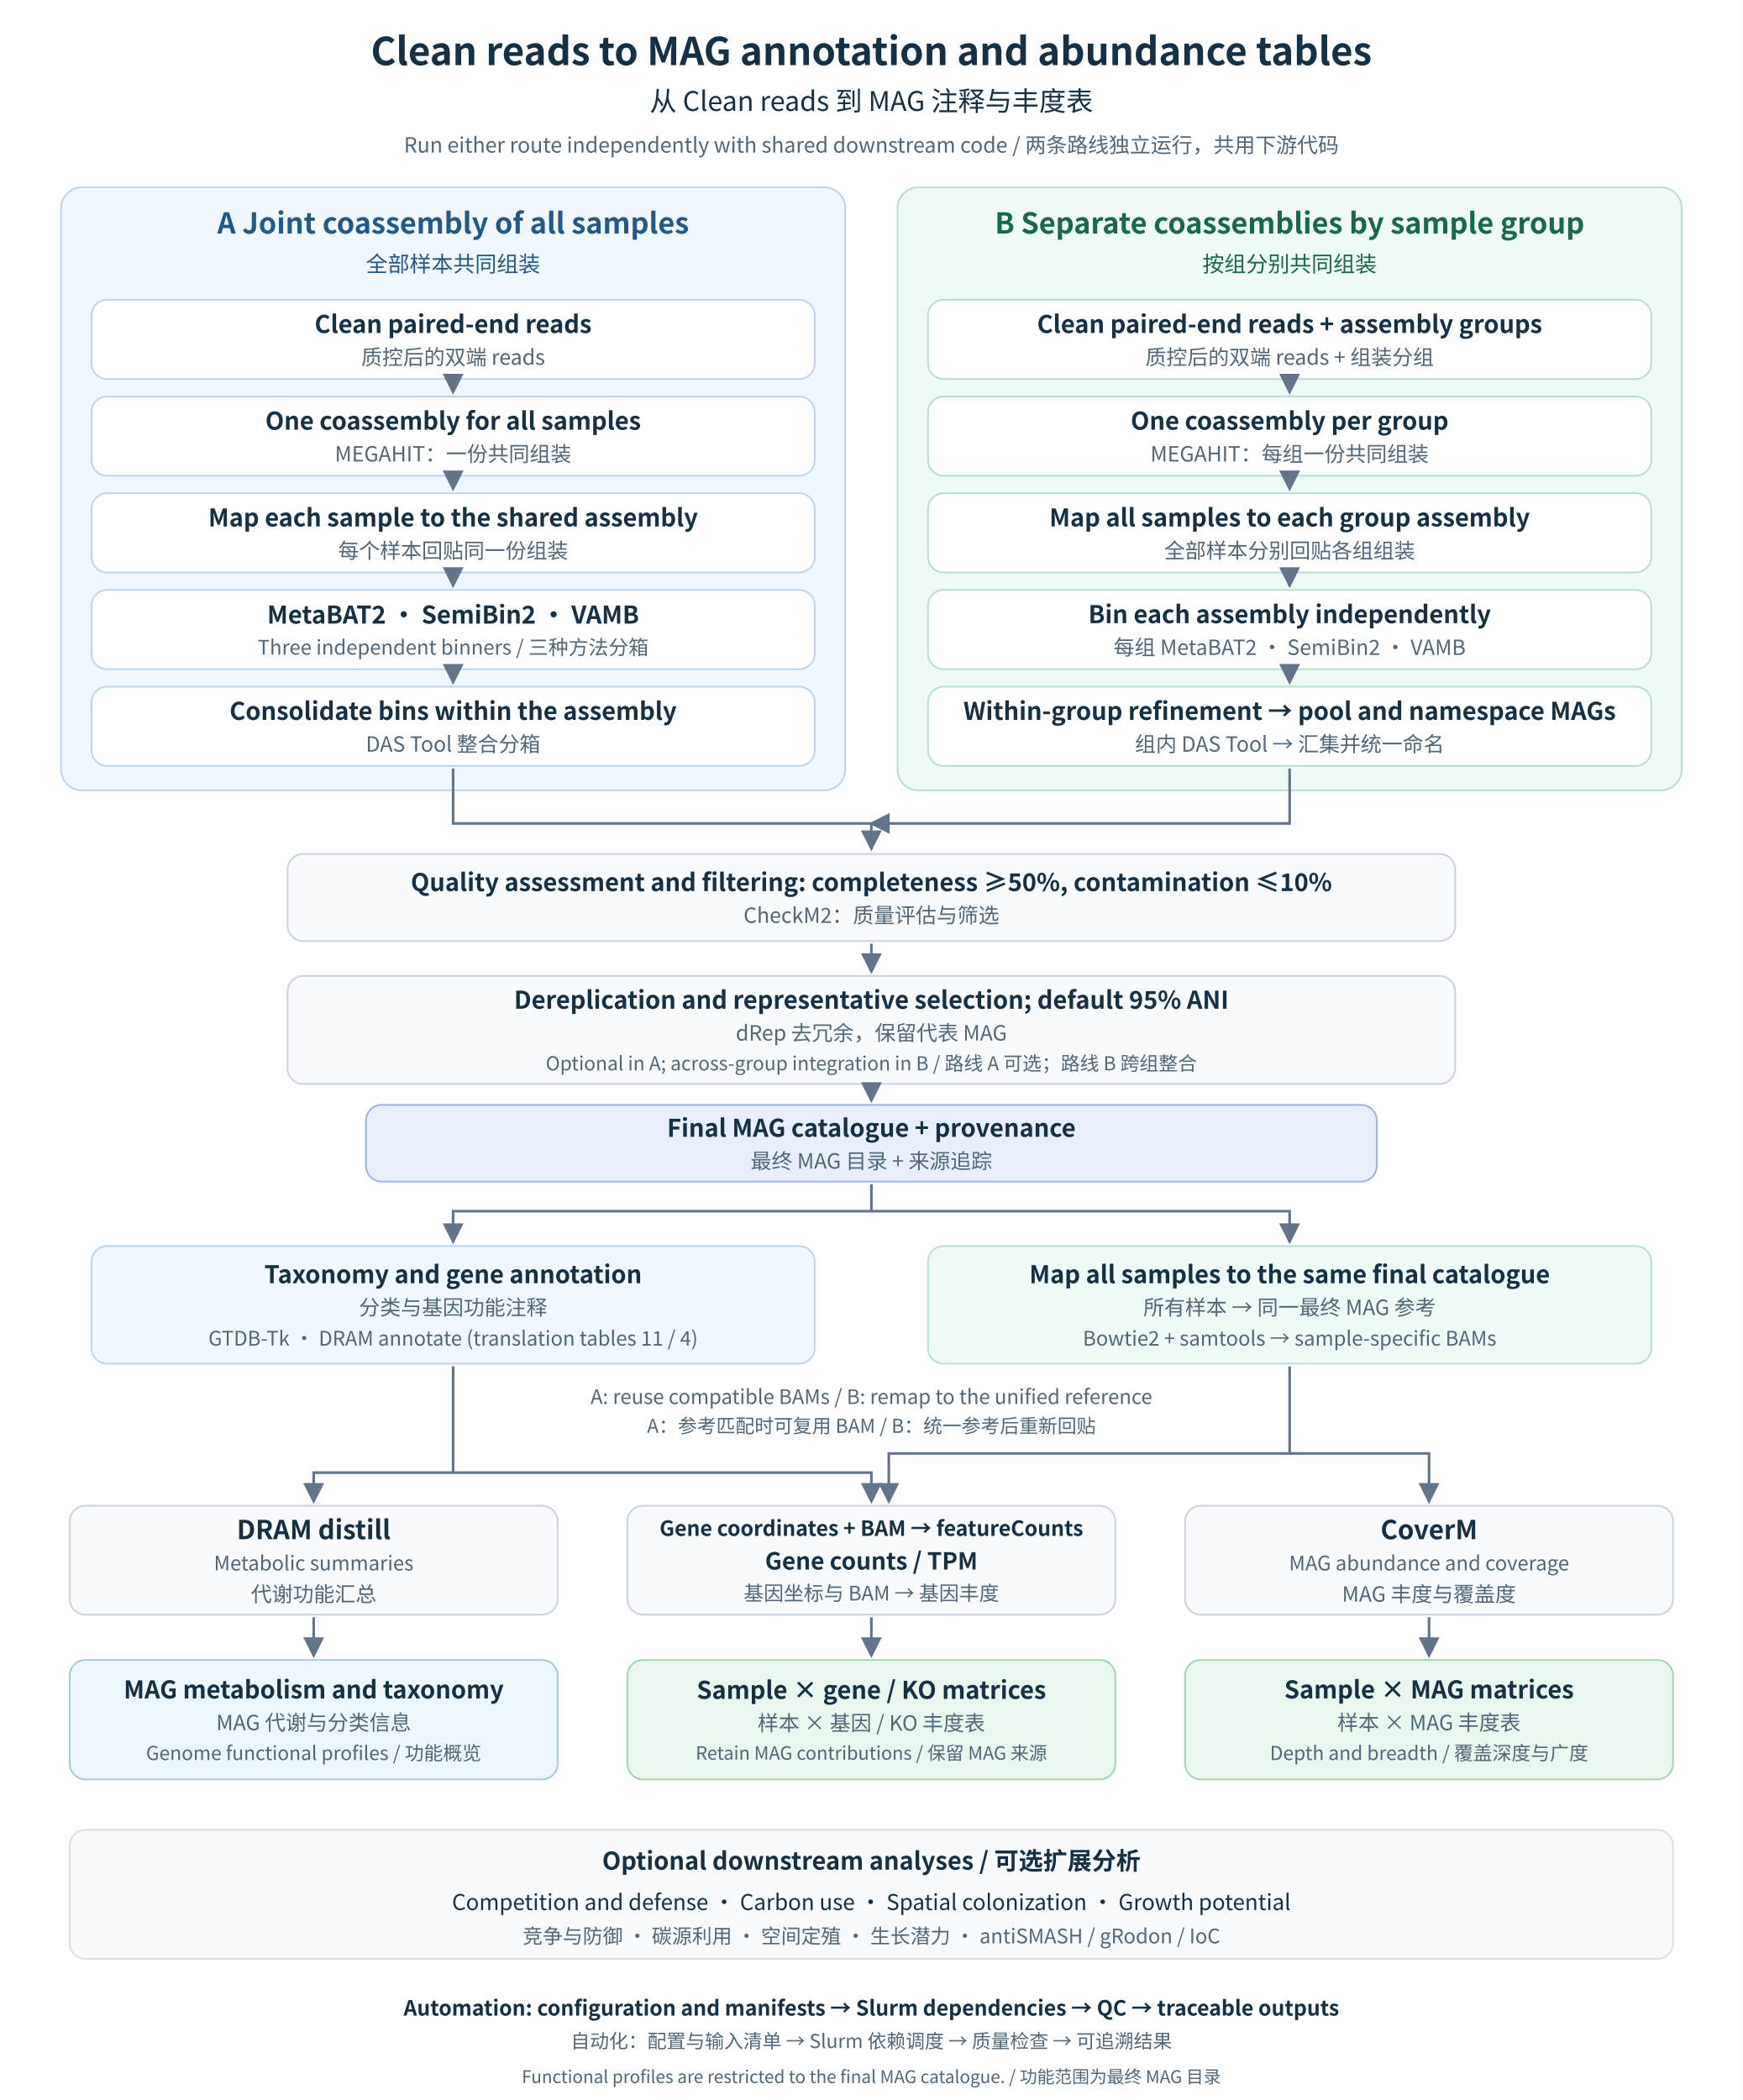
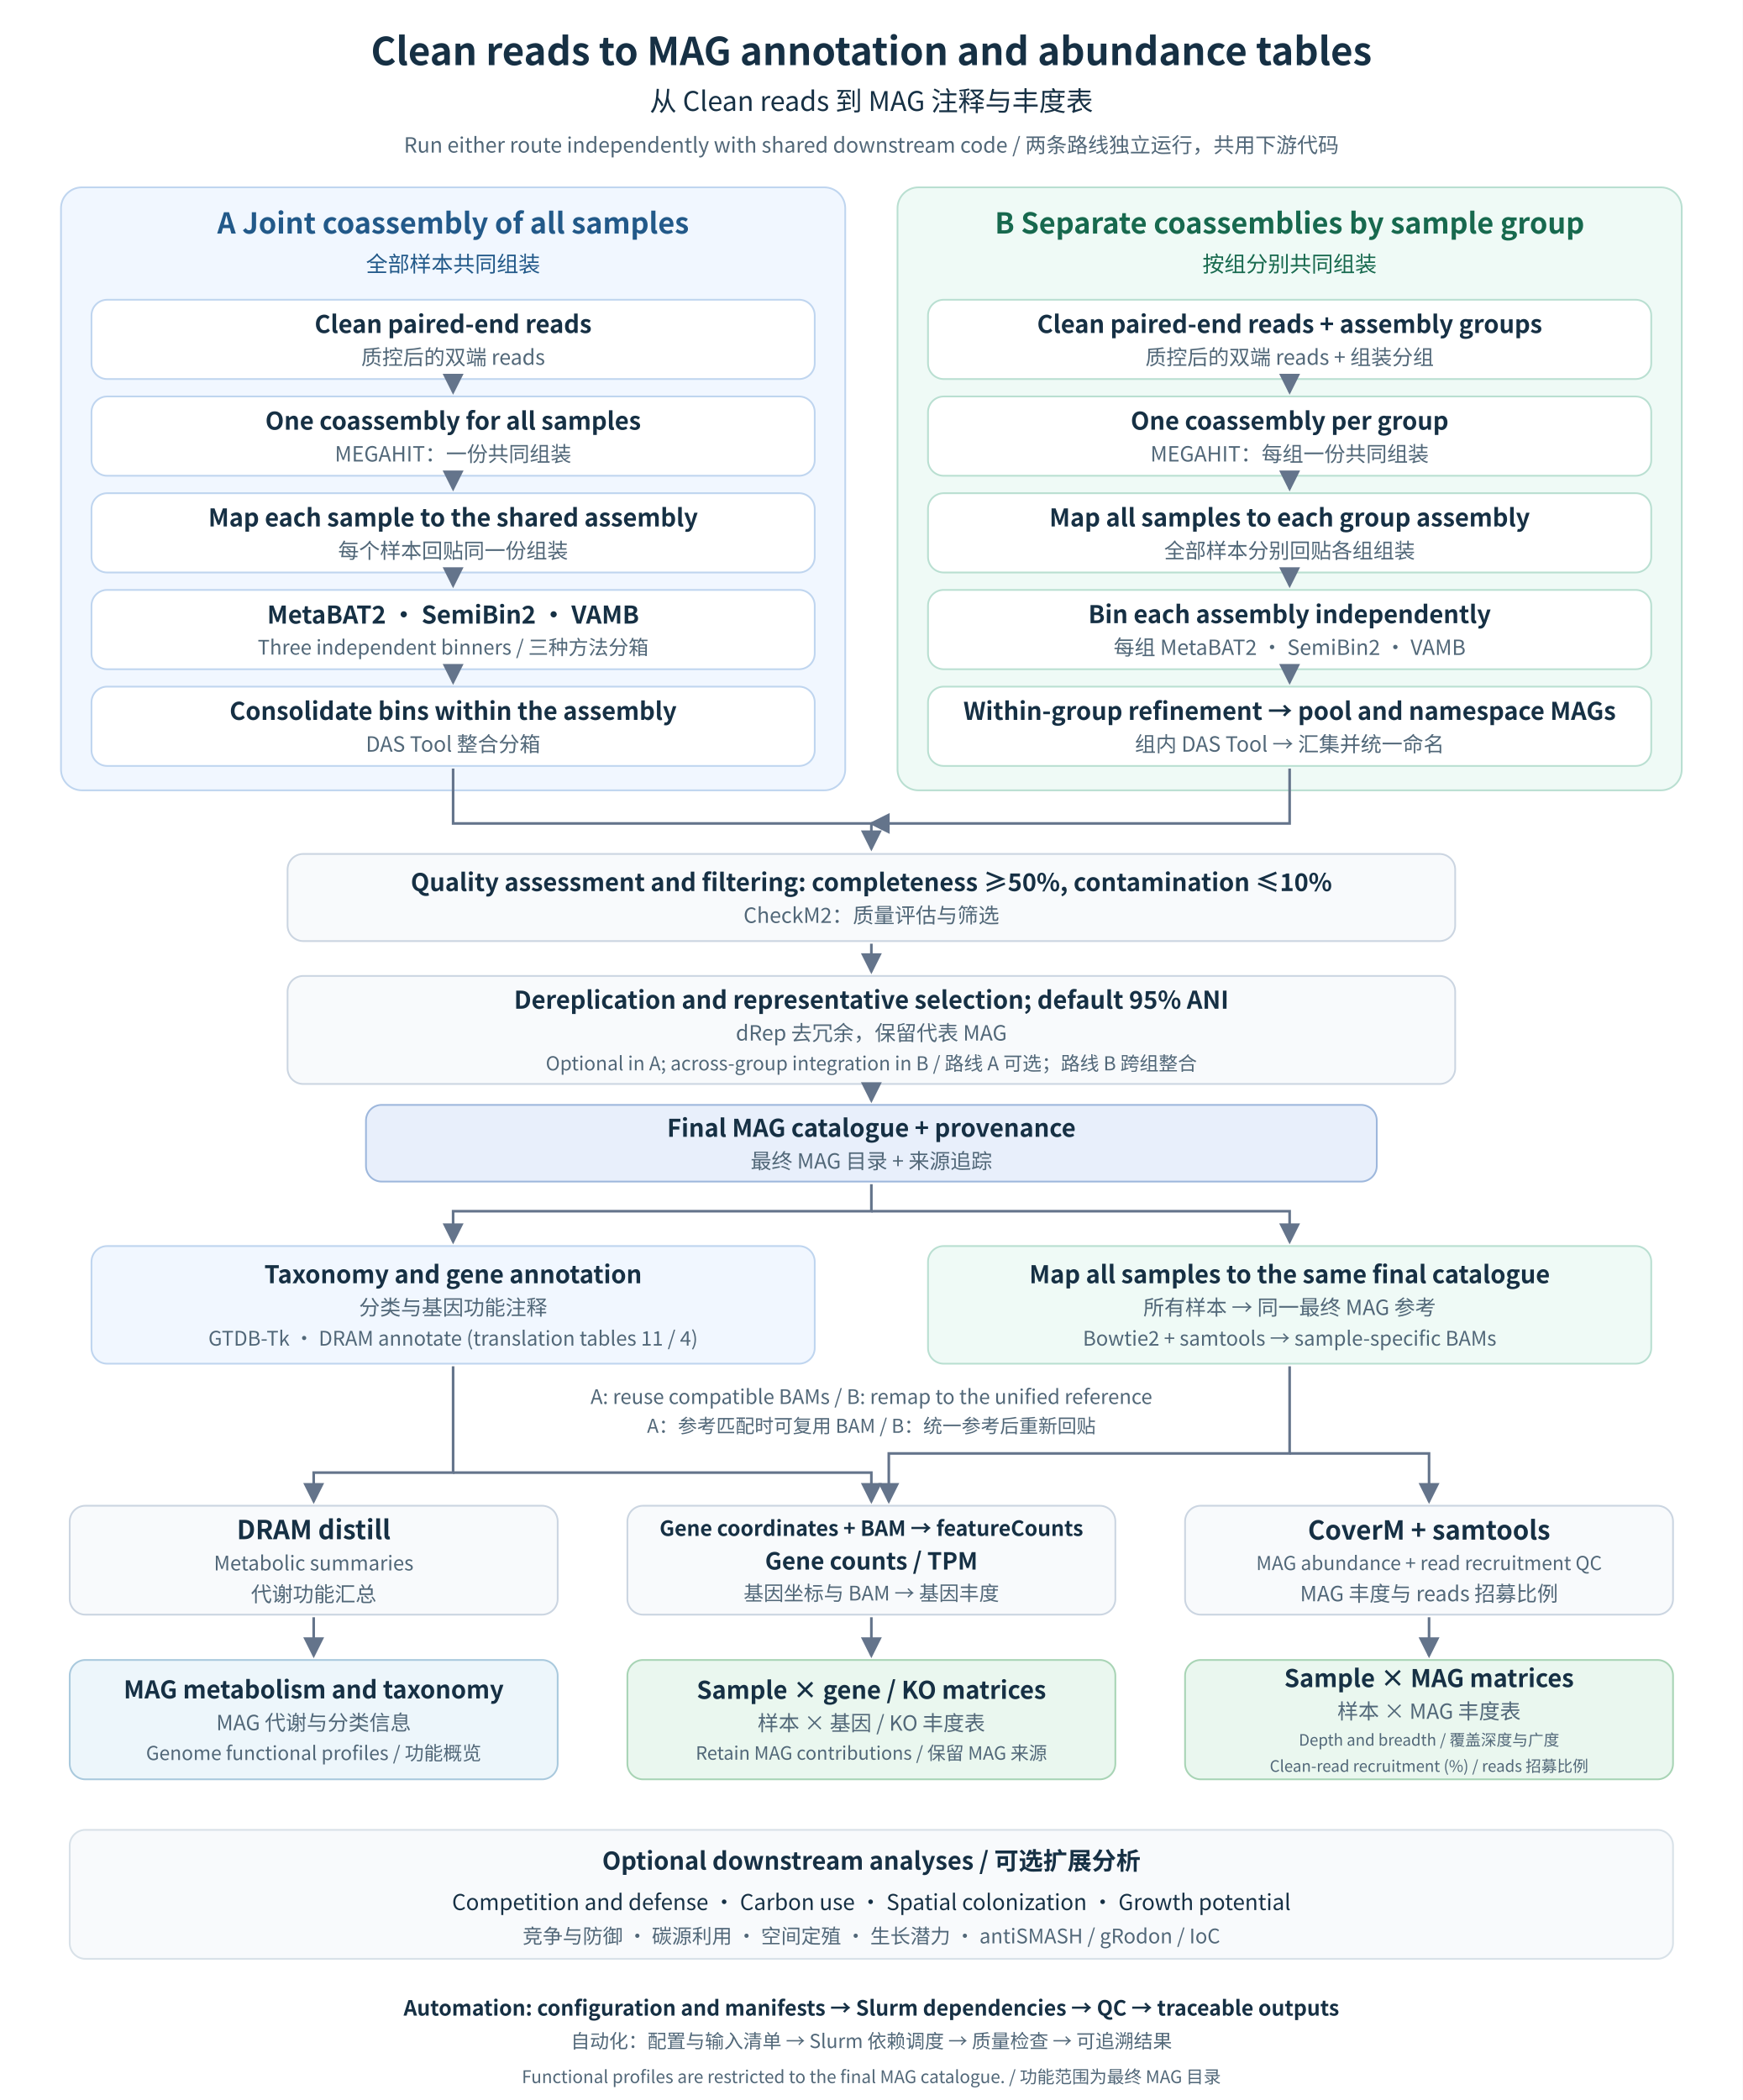
<svg xmlns="http://www.w3.org/2000/svg" width="2000" height="2410" viewBox="0 0 2000 2410">
  <defs>
    <marker id="arrow" markerWidth="8" markerHeight="8" refX="7" refY="4" orient="auto">
      <path d="M0,0 L8,4 L0,8 Z" fill="#64748b" />
    </marker>
  </defs>
  <rect width="100%" height="100%" fill="white" />
  <text x="1000" y="74.72" text-anchor="middle" font-family="Microsoft YaHei,Noto Sans CJK SC,Arial,sans-serif" font-size="44" font-weight="700" fill="#163044">Clean reads to MAG annotation and abundance tables</text>
  <text x="1000" y="127.28" text-anchor="middle" font-family="Microsoft YaHei,Noto Sans CJK SC,Arial,sans-serif" font-size="31" font-weight="400" fill="#163044">从 Clean reads 到 MAG 注释与丰度表</text>
  <text x="1000" y="175.12" text-anchor="middle" font-family="Microsoft YaHei,Noto Sans CJK SC,Arial,sans-serif" font-size="24" font-weight="400" fill="#516778"> Run either route independently with shared downstream code / 两条路线独立运行，共用下游代码 </text>
  <rect x="70" y="215" width="900" height="692" rx="24" fill="#f1f7ff" stroke="#bfd5ef" stroke-width="2" />
  <rect x="1030" y="215" width="900" height="692" rx="24" fill="#effaf6" stroke="#b9dfd1" stroke-width="2" />
  <text x="520" y="268.04" text-anchor="middle" font-family="Microsoft YaHei,Noto Sans CJK SC,Arial,sans-serif" font-size="33" font-weight="700" fill="#225989">A  Joint coassembly of all samples</text>
  <text x="520" y="312.0" text-anchor="middle" font-family="Microsoft YaHei,Noto Sans CJK SC,Arial,sans-serif" font-size="25" font-weight="400" fill="#225989">全部样本共同组装</text>
  <text x="1480" y="268.04" text-anchor="middle" font-family="Microsoft YaHei,Noto Sans CJK SC,Arial,sans-serif" font-size="33" font-weight="700" fill="#17694e">B  Separate coassemblies by sample group</text>
  <text x="1480" y="312.0" text-anchor="middle" font-family="Microsoft YaHei,Noto Sans CJK SC,Arial,sans-serif" font-size="25" font-weight="400" fill="#17694e">按组分别共同组装</text>
  <rect x="105" y="344" width="830" height="91" rx="18" fill="white" stroke="#bfd5ef" stroke-width="2" />
  <text x="520.0" y="382.14" text-anchor="middle" font-family="Microsoft YaHei,Noto Sans CJK SC,Arial,sans-serif" font-size="28" font-weight="700" fill="#163044">Clean paired-end reads</text>
  <text x="520.0" y="418.62" text-anchor="middle" font-family="Microsoft YaHei,Noto Sans CJK SC,Arial,sans-serif" font-size="24" font-weight="400" fill="#516778">质控后的双端 reads</text>
  <rect x="1065" y="344" width="830" height="91" rx="18" fill="white" stroke="#b9dfd1" stroke-width="2" />
  <text x="1480.0" y="382.14" text-anchor="middle" font-family="Microsoft YaHei,Noto Sans CJK SC,Arial,sans-serif" font-size="28" font-weight="700" fill="#163044">Clean paired-end reads + assembly groups</text>
  <text x="1480.0" y="418.62" text-anchor="middle" font-family="Microsoft YaHei,Noto Sans CJK SC,Arial,sans-serif" font-size="24" font-weight="400" fill="#516778">质控后的双端 reads + 组装分组</text>
  <polyline points="520,437 520,450" fill="none" stroke="#64748b" stroke-width="3" marker-end="url(#arrow)" />
  <polyline points="1480,437 1480,450" fill="none" stroke="#64748b" stroke-width="3" marker-end="url(#arrow)" />
  <rect x="105" y="455" width="830" height="91" rx="18" fill="white" stroke="#bfd5ef" stroke-width="2" />
  <text x="520.0" y="493.14" text-anchor="middle" font-family="Microsoft YaHei,Noto Sans CJK SC,Arial,sans-serif" font-size="28" font-weight="700" fill="#163044">One coassembly for all samples</text>
  <text x="520.0" y="529.62" text-anchor="middle" font-family="Microsoft YaHei,Noto Sans CJK SC,Arial,sans-serif" font-size="24" font-weight="400" fill="#516778">MEGAHIT：一份共同组装</text>
  <rect x="1065" y="455" width="830" height="91" rx="18" fill="white" stroke="#b9dfd1" stroke-width="2" />
  <text x="1480.0" y="493.14" text-anchor="middle" font-family="Microsoft YaHei,Noto Sans CJK SC,Arial,sans-serif" font-size="28" font-weight="700" fill="#163044">One coassembly per group</text>
  <text x="1480.0" y="529.62" text-anchor="middle" font-family="Microsoft YaHei,Noto Sans CJK SC,Arial,sans-serif" font-size="24" font-weight="400" fill="#516778">MEGAHIT：每组一份共同组装</text>
  <polyline points="520,548 520,561" fill="none" stroke="#64748b" stroke-width="3" marker-end="url(#arrow)" />
  <polyline points="1480,548 1480,561" fill="none" stroke="#64748b" stroke-width="3" marker-end="url(#arrow)" />
  <rect x="105" y="566" width="830" height="91" rx="18" fill="white" stroke="#bfd5ef" stroke-width="2" />
  <text x="520.0" y="604.14" text-anchor="middle" font-family="Microsoft YaHei,Noto Sans CJK SC,Arial,sans-serif" font-size="28" font-weight="700" fill="#163044">Map each sample to the shared assembly</text>
  <text x="520.0" y="640.62" text-anchor="middle" font-family="Microsoft YaHei,Noto Sans CJK SC,Arial,sans-serif" font-size="24" font-weight="400" fill="#516778">每个样本回贴同一份组装</text>
  <rect x="1065" y="566" width="830" height="91" rx="18" fill="white" stroke="#b9dfd1" stroke-width="2" />
  <text x="1480.0" y="604.14" text-anchor="middle" font-family="Microsoft YaHei,Noto Sans CJK SC,Arial,sans-serif" font-size="28" font-weight="700" fill="#163044">Map all samples to each group assembly</text>
  <text x="1480.0" y="640.62" text-anchor="middle" font-family="Microsoft YaHei,Noto Sans CJK SC,Arial,sans-serif" font-size="24" font-weight="400" fill="#516778">全部样本分别回贴各组组装</text>
  <polyline points="520,659 520,672" fill="none" stroke="#64748b" stroke-width="3" marker-end="url(#arrow)" />
  <polyline points="1480,659 1480,672" fill="none" stroke="#64748b" stroke-width="3" marker-end="url(#arrow)" />
  <rect x="105" y="677" width="830" height="91" rx="18" fill="white" stroke="#bfd5ef" stroke-width="2" />
  <text x="520.0" y="715.64" text-anchor="middle" font-family="Microsoft YaHei,Noto Sans CJK SC,Arial,sans-serif" font-size="28" font-weight="700" fill="#163044">MetaBAT2 · SemiBin2 · VAMB</text>
  <text x="520.0" y="751.24" text-anchor="middle" font-family="Microsoft YaHei,Noto Sans CJK SC,Arial,sans-serif" font-size="23" font-weight="400" fill="#516778">Three independent binners / 三种方法分箱</text>
  <rect x="1065" y="677" width="830" height="91" rx="18" fill="white" stroke="#b9dfd1" stroke-width="2" />
  <text x="1480.0" y="715.14" text-anchor="middle" font-family="Microsoft YaHei,Noto Sans CJK SC,Arial,sans-serif" font-size="28" font-weight="700" fill="#163044">Bin each assembly independently</text>
  <text x="1480.0" y="751.62" text-anchor="middle" font-family="Microsoft YaHei,Noto Sans CJK SC,Arial,sans-serif" font-size="24" font-weight="400" fill="#516778">每组 MetaBAT2 · SemiBin2 · VAMB</text>
  <polyline points="520,770 520,783" fill="none" stroke="#64748b" stroke-width="3" marker-end="url(#arrow)" />
  <polyline points="1480,770 1480,783" fill="none" stroke="#64748b" stroke-width="3" marker-end="url(#arrow)" />
  <rect x="105" y="788" width="830" height="91" rx="18" fill="white" stroke="#bfd5ef" stroke-width="2" />
  <text x="520.0" y="826.14" text-anchor="middle" font-family="Microsoft YaHei,Noto Sans CJK SC,Arial,sans-serif" font-size="28" font-weight="700" fill="#163044">Consolidate bins within the assembly</text>
  <text x="520.0" y="862.62" text-anchor="middle" font-family="Microsoft YaHei,Noto Sans CJK SC,Arial,sans-serif" font-size="24" font-weight="400" fill="#516778">DAS Tool 整合分箱</text>
  <rect x="1065" y="788" width="830" height="91" rx="18" fill="white" stroke="#b9dfd1" stroke-width="2" />
  <text x="1480.0" y="826.14" text-anchor="middle" font-family="Microsoft YaHei,Noto Sans CJK SC,Arial,sans-serif" font-size="28" font-weight="700" fill="#163044">Within-group refinement → pool and namespace MAGs</text>
  <text x="1480.0" y="862.62" text-anchor="middle" font-family="Microsoft YaHei,Noto Sans CJK SC,Arial,sans-serif" font-size="24" font-weight="400" fill="#516778">组内 DAS Tool → 汇集并统一命名</text>
  <polyline points="520,882 520,945 1000,945 1000,974" fill="none" stroke="#64748b" stroke-width="3" marker-end="url(#arrow)" />
  <polyline points="1480,882 1480,945 1000,945" fill="none" stroke="#64748b" stroke-width="3" marker-end="url(#arrow)" />
  <rect x="330" y="980" width="1340" height="100" rx="18" fill="#f8fafc" stroke="#cbd5e1" stroke-width="2" />
  <text x="1000.0" y="1022.64" text-anchor="middle" font-family="Microsoft YaHei,Noto Sans CJK SC,Arial,sans-serif" font-size="28" font-weight="700" fill="#163044">Quality assessment and filtering: completeness ≥50%, contamination ≤10%</text>
  <text x="1000.0" y="1059.12" text-anchor="middle" font-family="Microsoft YaHei,Noto Sans CJK SC,Arial,sans-serif" font-size="24" font-weight="400" fill="#516778">CheckM2：质量评估与筛选</text>
  <polyline points="1000,1083 1000,1115" fill="none" stroke="#64748b" stroke-width="3" marker-end="url(#arrow)" />
  <rect x="330" y="1120" width="1340" height="124" rx="18" fill="#f8fafc" stroke="#cbd5e1" stroke-width="2" />
  <text x="1000.0" y="1157.64" text-anchor="middle" font-family="Microsoft YaHei,Noto Sans CJK SC,Arial,sans-serif" font-size="28" font-weight="700" fill="#163044">Dereplication and representative selection; default 95% ANI</text>
  <text x="1000.0" y="1194.12" text-anchor="middle" font-family="Microsoft YaHei,Noto Sans CJK SC,Arial,sans-serif" font-size="24" font-weight="400" fill="#516778">dRep 去冗余，保留代表 MAG</text>
  <text x="1000.0" y="1228.36" text-anchor="middle" font-family="Microsoft YaHei,Noto Sans CJK SC,Arial,sans-serif" font-size="22" font-weight="400" fill="#516778">Optional in A; across-group integration in B / 路线 A 可选；路线 B 跨组整合</text>
  <polyline points="1000,1247 1000,1263" fill="none" stroke="#64748b" stroke-width="3" marker-end="url(#arrow)" />
  <rect x="420" y="1268" width="1160" height="88" rx="18" fill="#e8effb" stroke="#9db7dc" stroke-width="2" />
  <text x="1000.0" y="1304.64" text-anchor="middle" font-family="Microsoft YaHei,Noto Sans CJK SC,Arial,sans-serif" font-size="28" font-weight="700" fill="#163044">Final MAG catalogue + provenance</text>
  <text x="1000.0" y="1341.12" text-anchor="middle" font-family="Microsoft YaHei,Noto Sans CJK SC,Arial,sans-serif" font-size="24" font-weight="400" fill="#516778">最终 MAG 目录 + 来源追踪</text>
  <polyline points="1000,1359 1000,1390 520,1390 520,1425" fill="none" stroke="#64748b" stroke-width="3" marker-end="url(#arrow)" />
  <polyline points="1000,1390 1480,1390 1480,1425" fill="none" stroke="#64748b" stroke-width="3" marker-end="url(#arrow)" />
  <rect x="105" y="1430" width="830" height="135" rx="18" fill="#f1f7ff" stroke="#bfd5ef" stroke-width="2" />
  <text x="520.0" y="1472.64" text-anchor="middle" font-family="Microsoft YaHei,Noto Sans CJK SC,Arial,sans-serif" font-size="28" font-weight="700" fill="#163044">Taxonomy and gene annotation</text>
  <text x="520.0" y="1509.12" text-anchor="middle" font-family="Microsoft YaHei,Noto Sans CJK SC,Arial,sans-serif" font-size="24" font-weight="400" fill="#516778">分类与基因功能注释</text>
  <text x="520.0" y="1544.24" text-anchor="middle" font-family="Microsoft YaHei,Noto Sans CJK SC,Arial,sans-serif" font-size="23" font-weight="400" fill="#516778">GTDB-Tk · DRAM annotate (translation tables 11 / 4)</text>
  <rect x="1065" y="1430" width="830" height="135" rx="18" fill="#effaf6" stroke="#b9dfd1" stroke-width="2" />
  <text x="1480.0" y="1472.64" text-anchor="middle" font-family="Microsoft YaHei,Noto Sans CJK SC,Arial,sans-serif" font-size="28" font-weight="700" fill="#163044">Map all samples to the same final catalogue</text>
  <text x="1480.0" y="1509.12" text-anchor="middle" font-family="Microsoft YaHei,Noto Sans CJK SC,Arial,sans-serif" font-size="24" font-weight="400" fill="#516778">所有样本 → 同一最终 MAG 参考</text>
  <text x="1480.0" y="1544.24" text-anchor="middle" font-family="Microsoft YaHei,Noto Sans CJK SC,Arial,sans-serif" font-size="23" font-weight="400" fill="#516778">Bowtie2 + samtools → sample-specific BAMs</text>
  <text x="1000" y="1611.24" text-anchor="middle" font-family="Microsoft YaHei,Noto Sans CJK SC,Arial,sans-serif" font-size="23" font-weight="400" fill="#516778">A: reuse compatible BAMs  /  B: remap to the unified reference</text>
  <text x="1000" y="1644.36" text-anchor="middle" font-family="Microsoft YaHei,Noto Sans CJK SC,Arial,sans-serif" font-size="22" font-weight="400" fill="#516778">A：参考匹配时可复用 BAM  /  B：统一参考后重新回贴</text>
  <polyline points="520,1568 520,1690 360,1690 360,1723" fill="none" stroke="#64748b" stroke-width="3" marker-end="url(#arrow)" />
  <polyline points="520,1690 1000,1690 1000,1723" fill="none" stroke="#64748b" stroke-width="3" marker-end="url(#arrow)" />
  <polyline points="1480,1568 1480,1668 1020,1668 1020,1723" fill="none" stroke="#64748b" stroke-width="3" marker-end="url(#arrow)" />
  <polyline points="1480,1668 1640,1668 1640,1723" fill="none" stroke="#64748b" stroke-width="3" marker-end="url(#arrow)" />
  <rect x="80" y="1728" width="560" height="125" rx="18" fill="#f8fafc" stroke="#cbd5e1" stroke-width="2" />
  <text x="360.0" y="1766.4" text-anchor="middle" font-family="Microsoft YaHei,Noto Sans CJK SC,Arial,sans-serif" font-size="30" font-weight="700" fill="#163044">DRAM distill</text>
  <text x="360.0" y="1802.24" text-anchor="middle" font-family="Microsoft YaHei,Noto Sans CJK SC,Arial,sans-serif" font-size="23" font-weight="400" fill="#516778">Metabolic summaries</text>
  <text x="360.0" y="1838.12" text-anchor="middle" font-family="Microsoft YaHei,Noto Sans CJK SC,Arial,sans-serif" font-size="24" font-weight="400" fill="#516778">代谢功能汇总</text>
  <rect x="720" y="1728" width="560" height="125" rx="18" fill="#f8fafc" stroke="#cbd5e1" stroke-width="2" />
  <text x="1000.0" y="1762.62" text-anchor="middle" font-family="Microsoft YaHei,Noto Sans CJK SC,Arial,sans-serif" font-size="24" font-weight="700" fill="#163044">Gene coordinates + BAM → featureCounts</text>
  <text x="1000.0" y="1801.26" text-anchor="middle" font-family="Microsoft YaHei,Noto Sans CJK SC,Arial,sans-serif" font-size="27" font-weight="700" fill="#163044">Gene counts / TPM</text>
  <text x="1000.0" y="1836.74" text-anchor="middle" font-family="Microsoft YaHei,Noto Sans CJK SC,Arial,sans-serif" font-size="23" font-weight="400" fill="#516778">基因坐标与 BAM → 基因丰度</text>
  <rect x="1360" y="1728" width="560" height="125" rx="18" fill="#f8fafc" stroke="#cbd5e1" stroke-width="2" />
-   <text x="1640.0" y="1766.4" text-anchor="middle" font-family="Microsoft YaHei,Noto Sans CJK SC,Arial,sans-serif" font-size="30" font-weight="700" fill="#163044">CoverM</text>
-   <text x="1640.0" y="1802.24" text-anchor="middle" font-family="Microsoft YaHei,Noto Sans CJK SC,Arial,sans-serif" font-size="23" font-weight="400" fill="#516778">MAG abundance and coverage</text>
-   <text x="1640.0" y="1838.12" text-anchor="middle" font-family="Microsoft YaHei,Noto Sans CJK SC,Arial,sans-serif" font-size="24" font-weight="400" fill="#516778">MAG 丰度与覆盖度</text>
+   <text x="1640.0" y="1766.9" text-anchor="middle" font-family="Microsoft YaHei,Noto Sans CJK SC,Arial,sans-serif" font-size="30" font-weight="700" fill="#163044">CoverM + samtools</text>
+   <text x="1640.0" y="1801.86" text-anchor="middle" font-family="Microsoft YaHei,Noto Sans CJK SC,Arial,sans-serif" font-size="22" font-weight="400" fill="#516778">MAG abundance + read recruitment QC</text>
+   <text x="1640.0" y="1837.62" text-anchor="middle" font-family="Microsoft YaHei,Noto Sans CJK SC,Arial,sans-serif" font-size="24" font-weight="400" fill="#516778">MAG 丰度与 reads 招募比例</text>
  <polyline points="360,1856 360,1900" fill="none" stroke="#64748b" stroke-width="3" marker-end="url(#arrow)" />
  <polyline points="1000,1856 1000,1900" fill="none" stroke="#64748b" stroke-width="3" marker-end="url(#arrow)" />
  <polyline points="1640,1856 1640,1900" fill="none" stroke="#64748b" stroke-width="3" marker-end="url(#arrow)" />
  <rect x="80" y="1905" width="560" height="137" rx="18" fill="#edf6fb" stroke="#a9c9dd" stroke-width="2" />
  <text x="360.0" y="1949.14" text-anchor="middle" font-family="Microsoft YaHei,Noto Sans CJK SC,Arial,sans-serif" font-size="28" font-weight="700" fill="#163044">MAG metabolism and taxonomy</text>
  <text x="360.0" y="1985.62" text-anchor="middle" font-family="Microsoft YaHei,Noto Sans CJK SC,Arial,sans-serif" font-size="24" font-weight="400" fill="#516778">MAG 代谢与分类信息</text>
  <text x="360.0" y="2019.86" text-anchor="middle" font-family="Microsoft YaHei,Noto Sans CJK SC,Arial,sans-serif" font-size="22" font-weight="400" fill="#516778">Genome functional profiles / 功能概览</text>
  <rect x="720" y="1905" width="560" height="137" rx="18" fill="#eaf7ef" stroke="#a8d4b5" stroke-width="2" />
  <text x="1000.0" y="1949.64" text-anchor="middle" font-family="Microsoft YaHei,Noto Sans CJK SC,Arial,sans-serif" font-size="28" font-weight="700" fill="#163044">Sample × gene / KO matrices</text>
  <text x="1000.0" y="1986.12" text-anchor="middle" font-family="Microsoft YaHei,Noto Sans CJK SC,Arial,sans-serif" font-size="24" font-weight="400" fill="#516778">样本 × 基因 / KO 丰度表</text>
  <text x="1000.0" y="2019.48" text-anchor="middle" font-family="Microsoft YaHei,Noto Sans CJK SC,Arial,sans-serif" font-size="21" font-weight="400" fill="#516778">Retain MAG contributions / 保留 MAG 来源</text>
  <rect x="1360" y="1905" width="560" height="137" rx="18" fill="#eaf7ef" stroke="#a8d4b5" stroke-width="2" />
-   <text x="1640.0" y="1949.14" text-anchor="middle" font-family="Microsoft YaHei,Noto Sans CJK SC,Arial,sans-serif" font-size="28" font-weight="700" fill="#163044">Sample × MAG matrices</text>
-   <text x="1640.0" y="1985.62" text-anchor="middle" font-family="Microsoft YaHei,Noto Sans CJK SC,Arial,sans-serif" font-size="24" font-weight="400" fill="#516778">样本 × MAG 丰度表</text>
-   <text x="1640.0" y="2019.86" text-anchor="middle" font-family="Microsoft YaHei,Noto Sans CJK SC,Arial,sans-serif" font-size="22" font-weight="400" fill="#516778">Depth and breadth / 覆盖深度与广度</text>
+   <text x="1640.0" y="1936.14" text-anchor="middle" font-family="Microsoft YaHei,Noto Sans CJK SC,Arial,sans-serif" font-size="28" font-weight="700" fill="#163044">Sample × MAG matrices</text>
+   <text x="1640.0" y="1972.62" text-anchor="middle" font-family="Microsoft YaHei,Noto Sans CJK SC,Arial,sans-serif" font-size="24" font-weight="400" fill="#516778">样本 × MAG 丰度表</text>
+   <text x="1640.0" y="2003.34" text-anchor="middle" font-family="Microsoft YaHei,Noto Sans CJK SC,Arial,sans-serif" font-size="18" font-weight="400" fill="#516778">Depth and breadth / 覆盖深度与广度</text>
+   <text x="1640.0" y="2033.34" text-anchor="middle" font-family="Microsoft YaHei,Noto Sans CJK SC,Arial,sans-serif" font-size="18" font-weight="400" fill="#516778">Clean-read recruitment (%) / reads 招募比例</text>
  <rect x="80" y="2100" width="1840" height="148" rx="18" fill="#f8fafc" stroke="#d8e1e8" stroke-width="2" />
  <text x="1000" y="2145.64" text-anchor="middle" font-family="Microsoft YaHei,Noto Sans CJK SC,Arial,sans-serif" font-size="28" font-weight="700" fill="#163044"> Optional downstream analyses / 可选扩展分析 </text>
  <text x="1000" y="2192.0" text-anchor="middle" font-family="Microsoft YaHei,Noto Sans CJK SC,Arial,sans-serif" font-size="25" font-weight="400" fill="#163044">Competition and defense · Carbon use · Spatial colonization · Growth potential</text>
  <text x="1000" y="2230.24" text-anchor="middle" font-family="Microsoft YaHei,Noto Sans CJK SC,Arial,sans-serif" font-size="23" font-weight="400" fill="#516778">竞争与防御 · 碳源利用 · 空间定殖 · 生长潜力 · antiSMASH / gRodon / IoC</text>
  <text x="1000" y="2313.12" text-anchor="middle" font-family="Microsoft YaHei,Noto Sans CJK SC,Arial,sans-serif" font-size="24" font-weight="700" fill="#163044">Automation: configuration and manifests → Slurm dependencies → QC → traceable outputs</text>
  <text x="1000" y="2350.36" text-anchor="middle" font-family="Microsoft YaHei,Noto Sans CJK SC,Arial,sans-serif" font-size="22" font-weight="400" fill="#516778">自动化：配置与输入清单 → Slurm 依赖调度 → 质量检查 → 可追溯结果</text>
  <text x="1000" y="2390.6" text-anchor="middle" font-family="Microsoft YaHei,Noto Sans CJK SC,Arial,sans-serif" font-size="20" font-weight="400" fill="#516778">Functional profiles are restricted to the final MAG catalogue. / 功能范围为最终 MAG 目录</text>
</svg>
